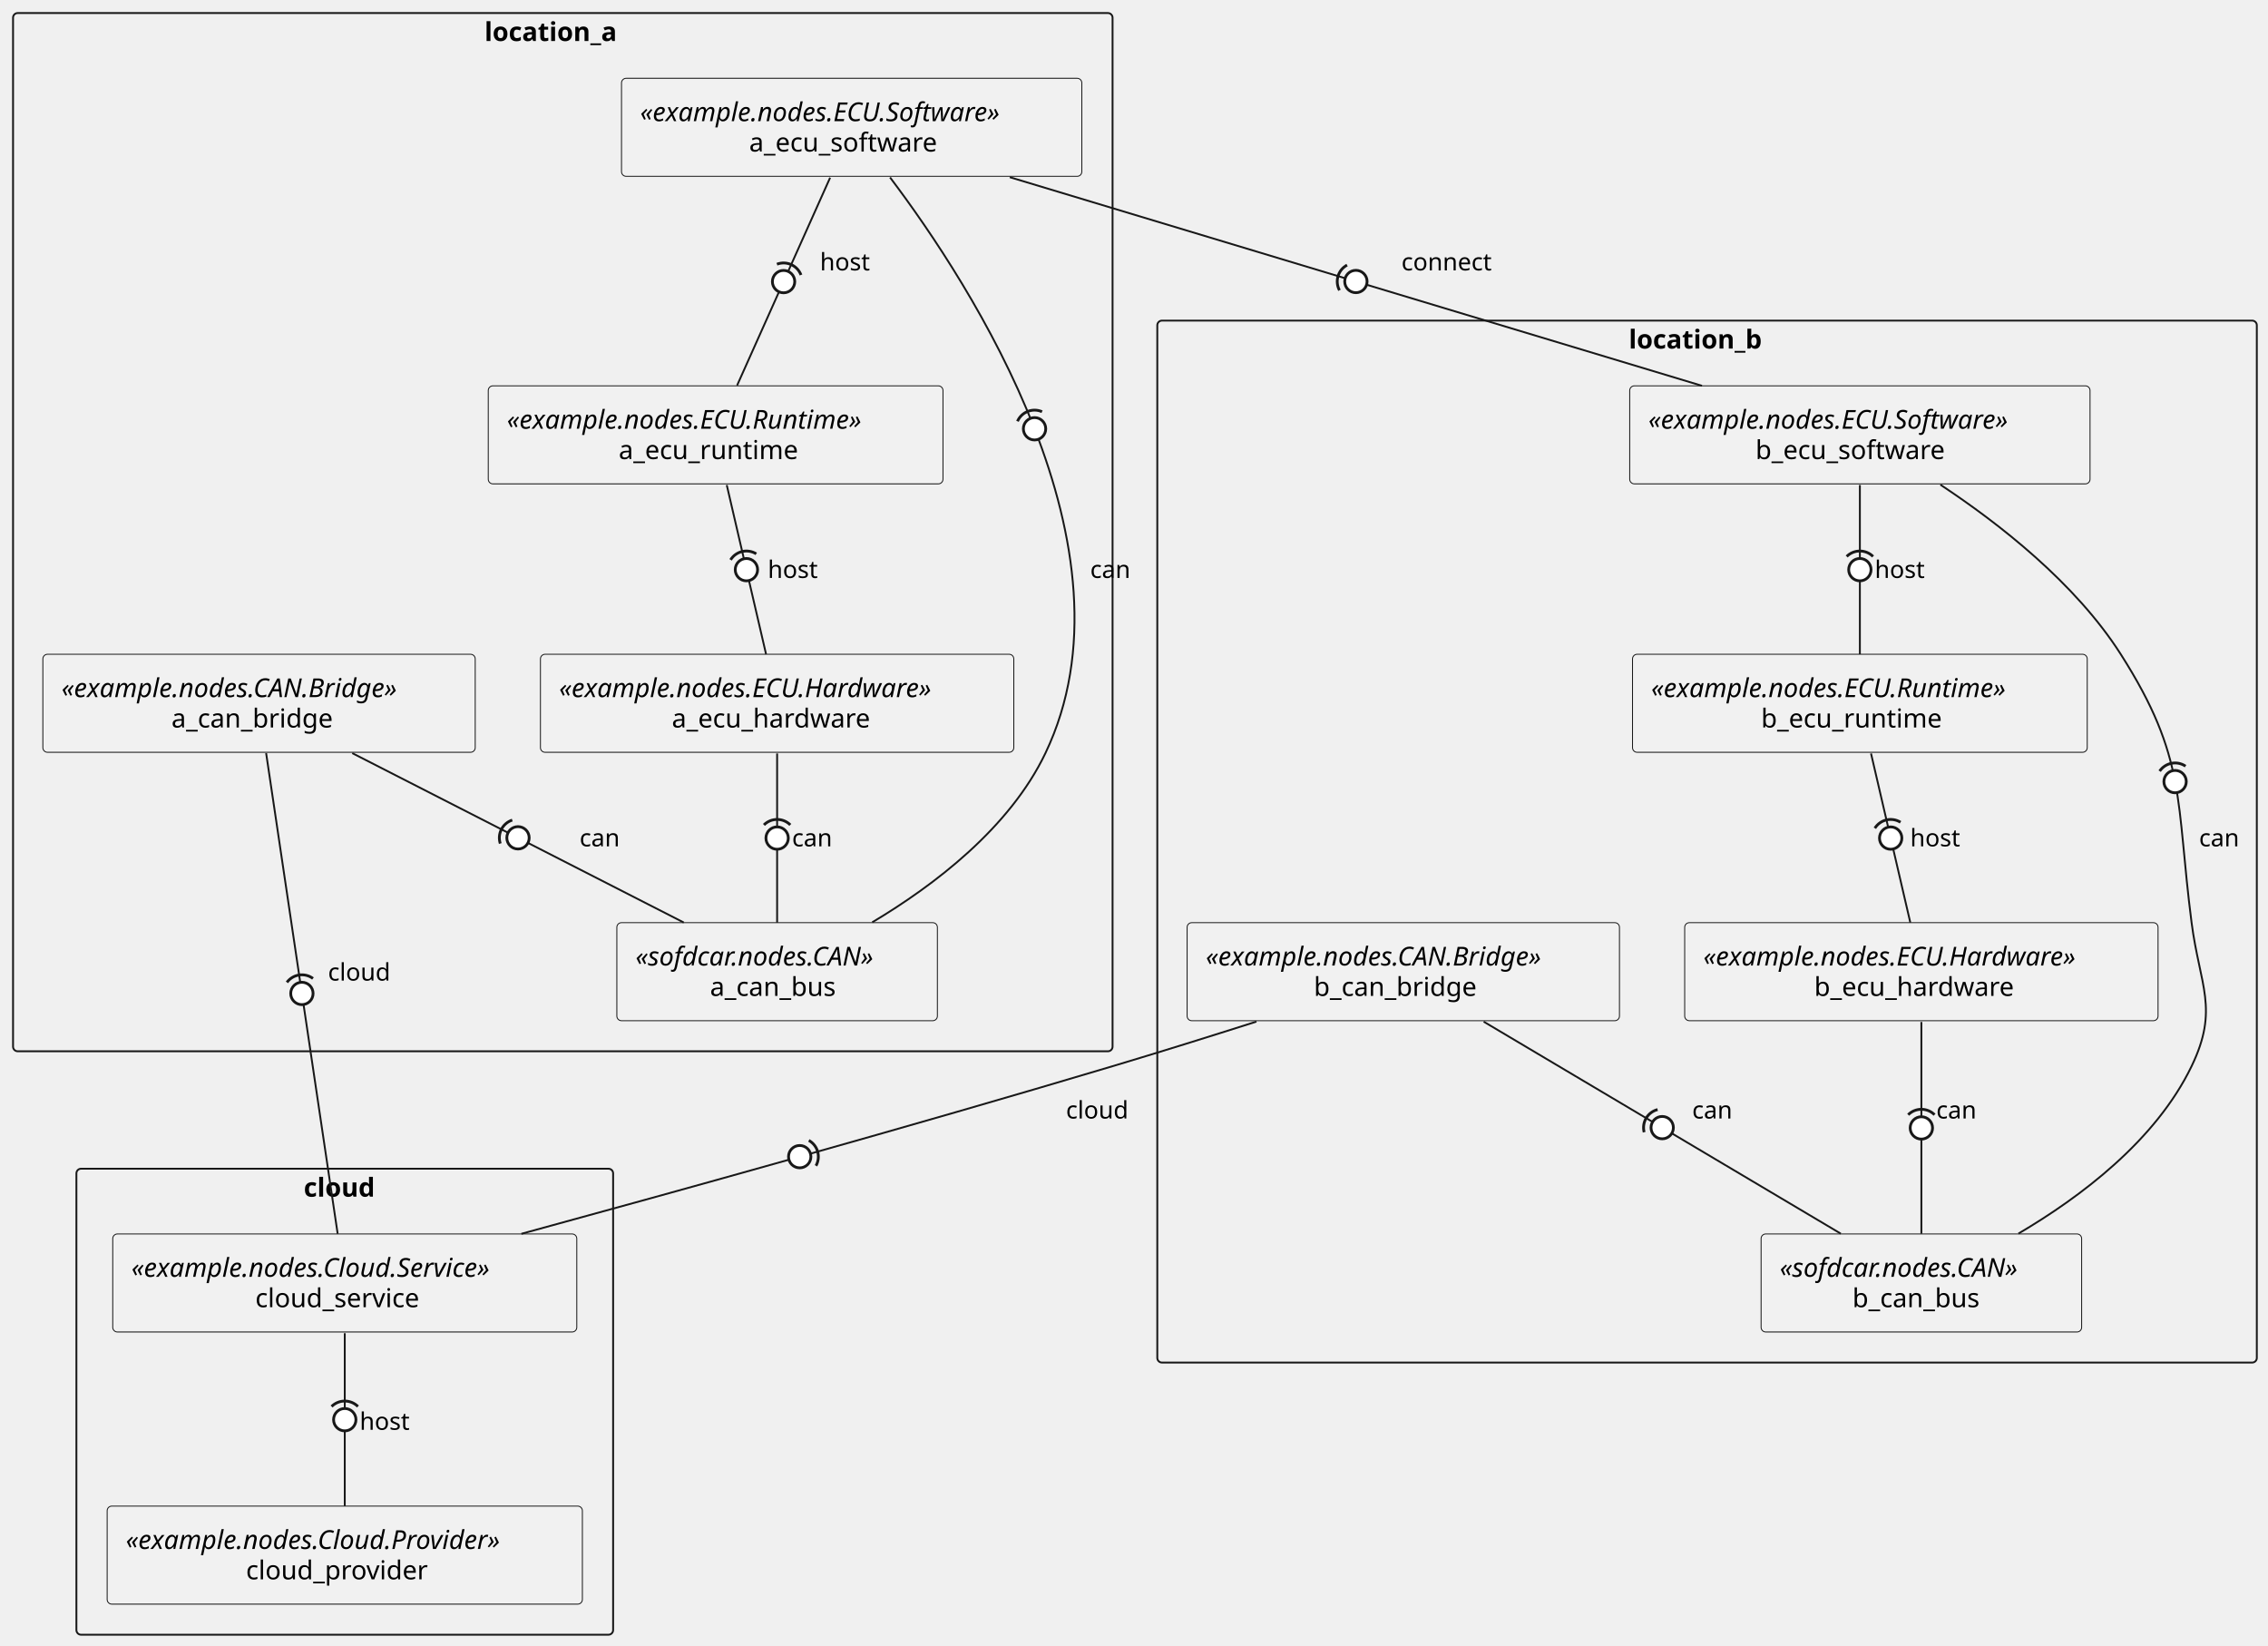
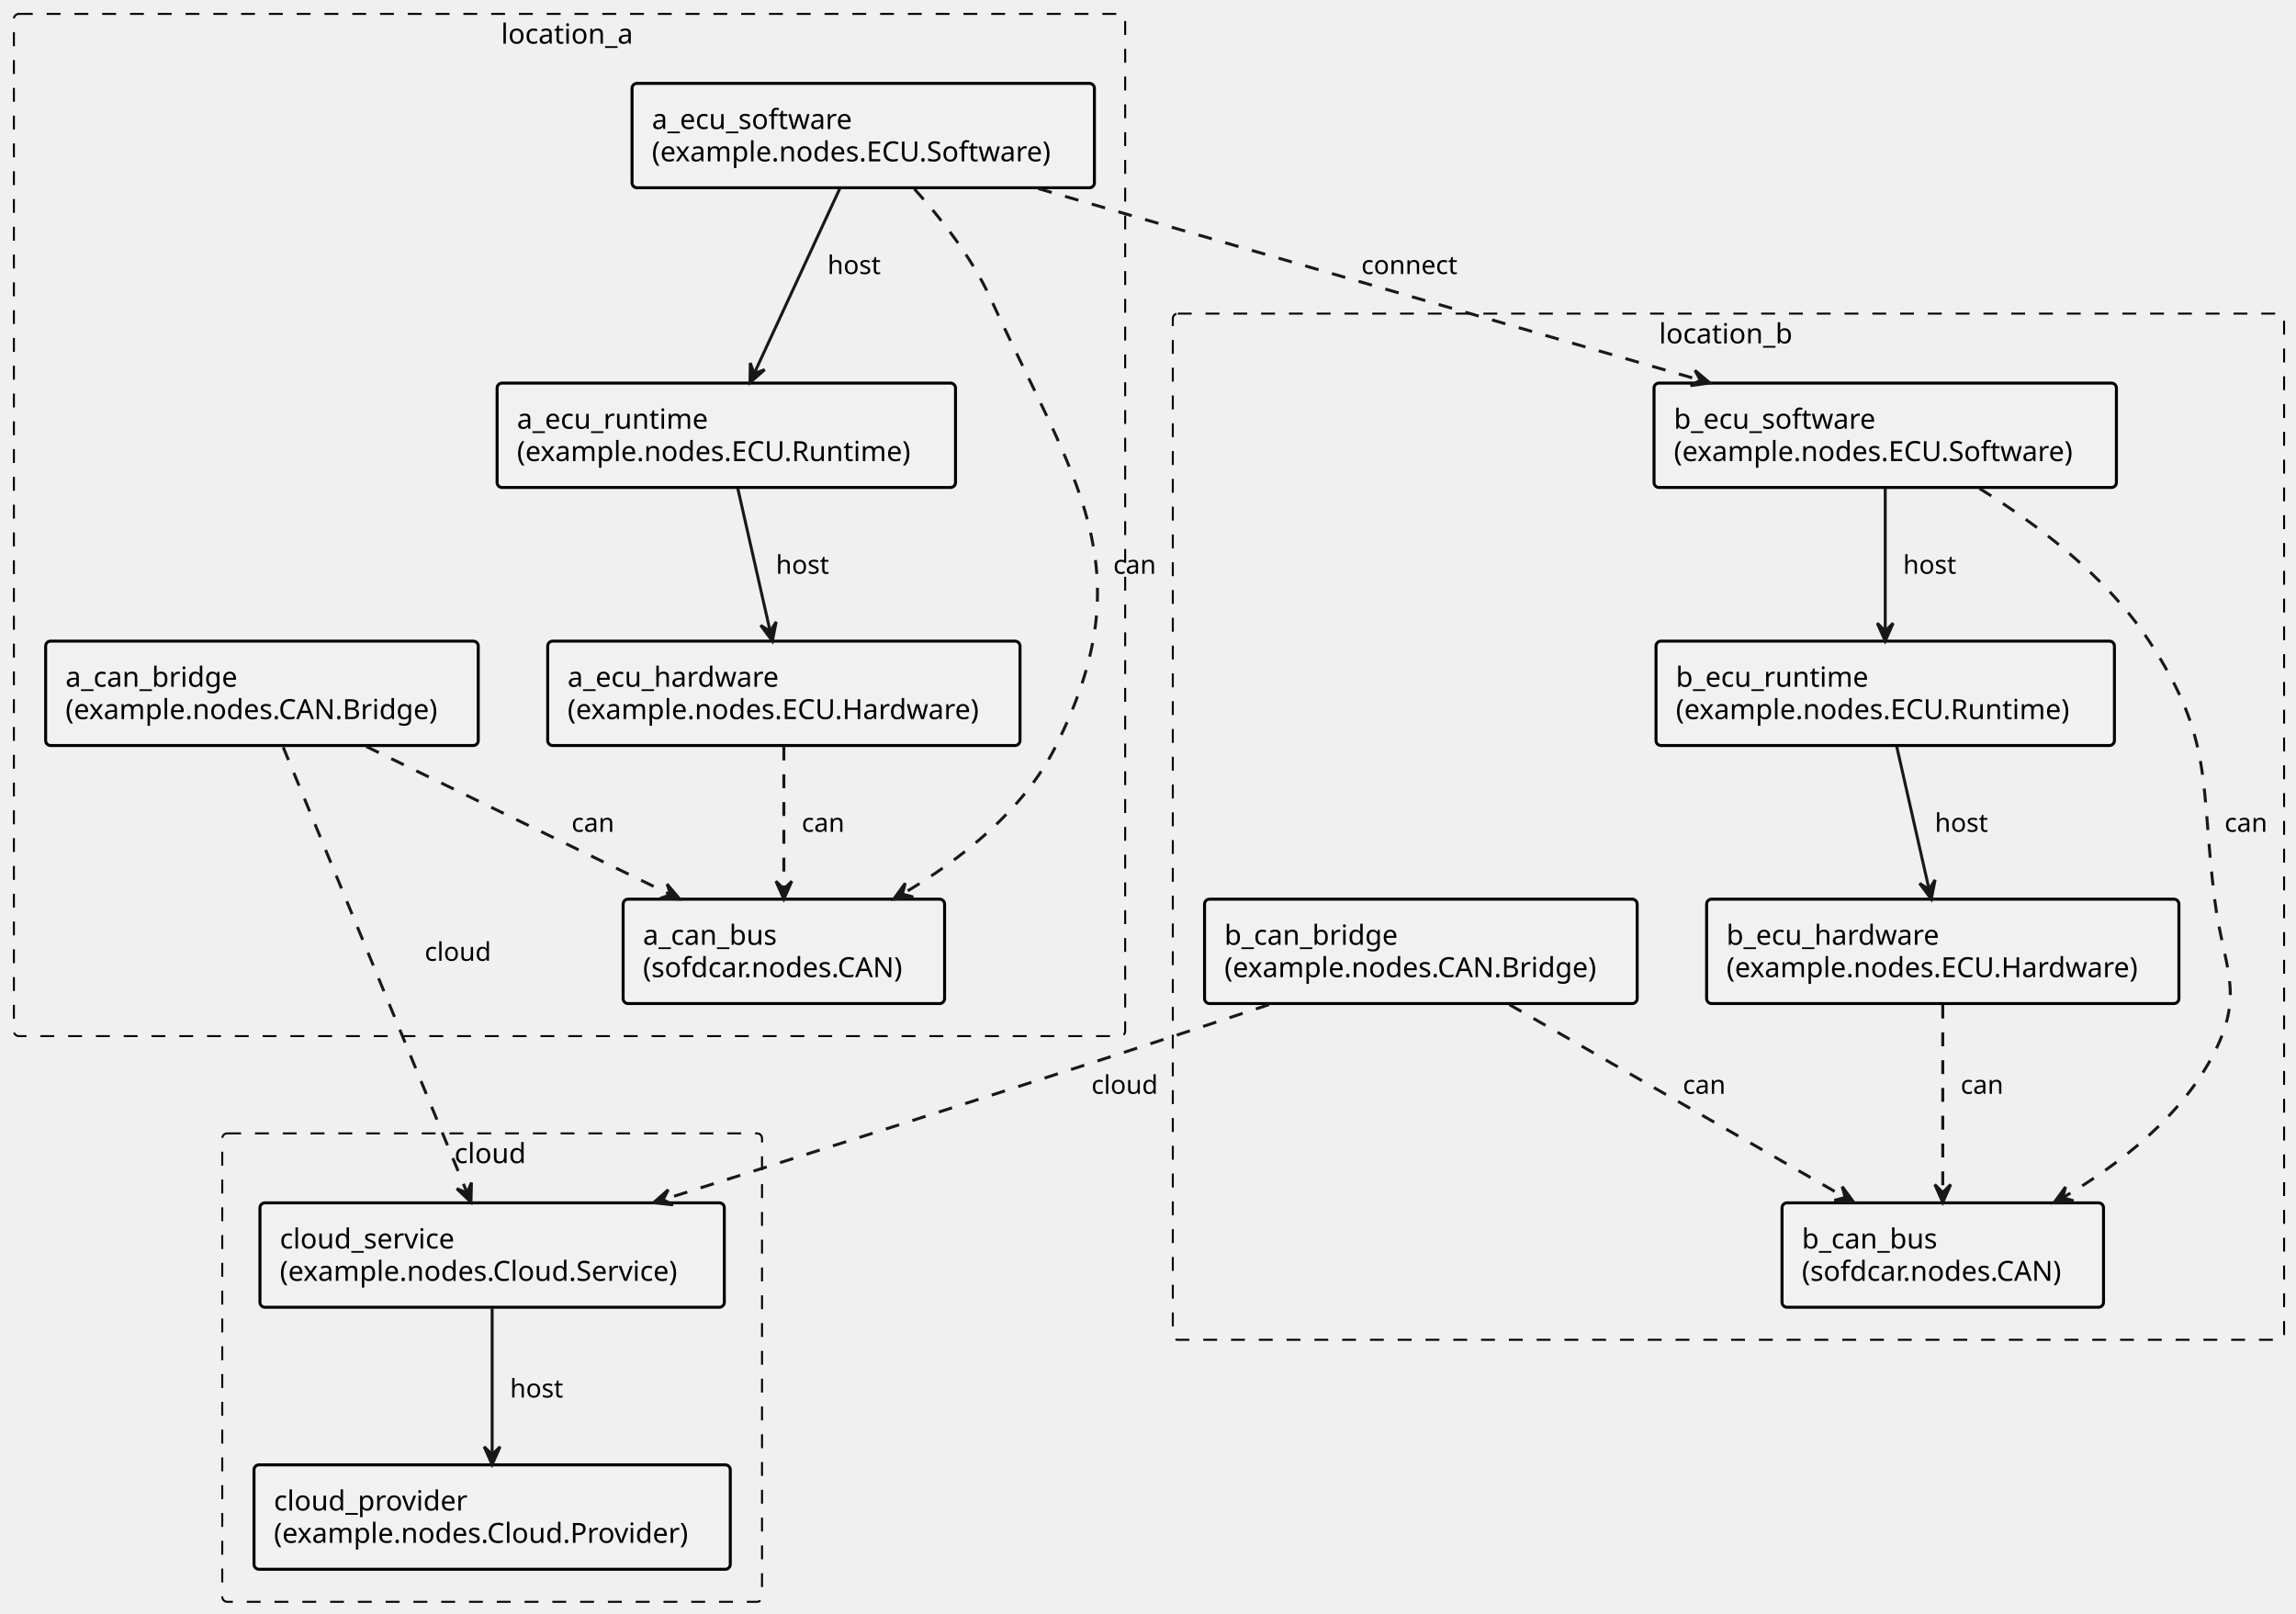
- <svg xmlns="http://www.w3.org/2000/svg" contentStyleType="text/css" height="883px" preserveAspectRatio="none" style="width:1217px;height:883px;background:#FFFFFF;" version="1.1" viewBox="0 0 1217 883" width="1217px" zoomAndPan="magnify">
+ <svg xmlns="http://www.w3.org/2000/svg" contentStyleType="text/css" height="813px" preserveAspectRatio="none" style="width:1157px;height:813px;" version="1.1" viewBox="0 0 1157 813" width="1157px" zoomAndPan="magnify">
  <defs />
  <g>
    <g id="cluster_cloud">
-       <rect fill="none" height="250" rx="2.5" ry="2.5" style="stroke:#181818;stroke-width:1.0;" width="288" x="41" y="627" />
-       <text fill="#000000" font-family="sans-serif" font-size="14" font-weight="bold" lengthAdjust="spacing" textLength="44" x="163" y="641.995">cloud</text>
+       <rect fill="none" height="236" rx="2.5" ry="2.5" style="stroke:#000000;stroke-width:1.0;stroke-dasharray:7.0,7.0;" width="272" x="112" y="571" />
+       <text fill="#000000" font-family="sans-serif" font-size="14" lengthAdjust="spacing" textLength="38" x="229" y="585.995">cloud</text>
    </g>
    <g id="cluster_location_a">
-       <rect fill="none" height="557" rx="2.5" ry="2.5" style="stroke:#181818;stroke-width:1.0;" width="590" x="7" y="7" />
-       <text fill="#000000" font-family="sans-serif" font-size="14" font-weight="bold" lengthAdjust="spacing" textLength="84" x="260" y="21.995">location_a</text>
+       <rect fill="none" height="515" rx="2.5" ry="2.5" style="stroke:#000000;stroke-width:1.0;stroke-dasharray:7.0,7.0;" width="560" x="7" y="7" />
+       <text fill="#000000" font-family="sans-serif" font-size="14" lengthAdjust="spacing" textLength="69" x="252.5" y="21.995">location_a</text>
    </g>
    <g id="cluster_location_b">
-       <rect fill="none" height="559" rx="2.5" ry="2.5" style="stroke:#181818;stroke-width:1.0;" width="590" x="621" y="172" />
-       <text fill="#000000" font-family="sans-serif" font-size="14" font-weight="bold" lengthAdjust="spacing" textLength="84" x="874" y="186.995">location_b</text>
+       <rect fill="none" height="517" rx="2.5" ry="2.5" style="stroke:#000000;stroke-width:1.0;stroke-dasharray:7.0,7.0;" width="560" x="591" y="158" />
+       <text fill="#000000" font-family="sans-serif" font-size="14" lengthAdjust="spacing" textLength="70" x="836" y="172.995">location_b</text>
    </g>
-     <g id="elem_cloud_service">
-       <rect fill="#F1F1F1" height="52.594" rx="2.5" ry="2.5" style="stroke:#181818;stroke-width:0.5;" width="249" x="60.5" y="662" />
-       <text fill="#000000" font-family="sans-serif" font-size="14" font-style="italic" lengthAdjust="spacing" textLength="229" x="70.5" y="684.995">«example.nodes.Cloud.Service»</text>
-       <text fill="#000000" font-family="sans-serif" font-size="14" lengthAdjust="spacing" textLength="96" x="137" y="701.292">cloud_service</text>
+     <g id="elem_node_cloud_service">
+       <rect fill="#F1F1F1" height="52.594" rx="2.5" ry="2.5" style="stroke:#000000;stroke-width:1.5;" width="234" x="131" y="606" />
+       <text fill="#000000" font-family="sans-serif" font-size="14" lengthAdjust="spacing" textLength="94" x="141" y="628.995">cloud_service</text>
+       <text fill="#000000" font-family="sans-serif" font-size="14" lengthAdjust="spacing" textLength="214" x="141" y="645.292">(example.nodes.Cloud.Service)</text>
    </g>
-     <g id="elem_cloud_provider">
-       <rect fill="#F1F1F1" height="52.594" rx="2.5" ry="2.5" style="stroke:#181818;stroke-width:0.5;" width="255" x="57.5" y="808" />
-       <text fill="#000000" font-family="sans-serif" font-size="14" font-style="italic" lengthAdjust="spacing" textLength="235" x="67.5" y="830.995">«example.nodes.Cloud.Provider»</text>
-       <text fill="#000000" font-family="sans-serif" font-size="14" lengthAdjust="spacing" textLength="106" x="132" y="847.292">cloud_provider</text>
+     <g id="elem_node_cloud_provider">
+       <rect fill="#F1F1F1" height="52.594" rx="2.5" ry="2.5" style="stroke:#000000;stroke-width:1.5;" width="240" x="128" y="738" />
+       <text fill="#000000" font-family="sans-serif" font-size="14" lengthAdjust="spacing" textLength="101" x="138" y="760.995">cloud_provider</text>
+       <text fill="#000000" font-family="sans-serif" font-size="14" lengthAdjust="spacing" textLength="220" x="138" y="777.292">(example.nodes.Cloud.Provider)</text>
    </g>
-     <g id="elem_a_ecu_software">
-       <rect fill="#F1F1F1" height="52.594" rx="2.5" ry="2.5" style="stroke:#181818;stroke-width:0.5;" width="247" x="333.5" y="42" />
-       <text fill="#000000" font-family="sans-serif" font-size="14" font-style="italic" lengthAdjust="spacing" textLength="227" x="343.5" y="64.995">«example.nodes.ECU.Software»</text>
-       <text fill="#000000" font-family="sans-serif" font-size="14" lengthAdjust="spacing" textLength="110" x="402" y="81.292">a_ecu_software</text>
+     <g id="elem_node_a_ecu_software">
+       <rect fill="#F1F1F1" height="52.594" rx="2.5" ry="2.5" style="stroke:#000000;stroke-width:1.5;" width="233" x="318.5" y="42" />
+       <text fill="#000000" font-family="sans-serif" font-size="14" lengthAdjust="spacing" textLength="107" x="328.5" y="64.995">a_ecu_software</text>
+       <text fill="#000000" font-family="sans-serif" font-size="14" lengthAdjust="spacing" textLength="213" x="328.5" y="81.292">(example.nodes.ECU.Software)</text>
    </g>
-     <g id="elem_a_ecu_runtime">
-       <rect fill="#F1F1F1" height="52.594" rx="2.5" ry="2.5" style="stroke:#181818;stroke-width:0.5;" width="244" x="262" y="207" />
-       <text fill="#000000" font-family="sans-serif" font-size="14" font-style="italic" lengthAdjust="spacing" textLength="224" x="272" y="229.995">«example.nodes.ECU.Runtime»</text>
-       <text fill="#000000" font-family="sans-serif" font-size="14" lengthAdjust="spacing" textLength="104" x="332" y="246.292">a_ecu_runtime</text>
+     <g id="elem_node_a_ecu_runtime">
+       <rect fill="#F1F1F1" height="52.594" rx="2.5" ry="2.5" style="stroke:#000000;stroke-width:1.5;" width="231" x="250.5" y="193" />
+       <text fill="#000000" font-family="sans-serif" font-size="14" lengthAdjust="spacing" textLength="101" x="260.5" y="215.995">a_ecu_runtime</text>
+       <text fill="#000000" font-family="sans-serif" font-size="14" lengthAdjust="spacing" textLength="211" x="260.5" y="232.292">(example.nodes.ECU.Runtime)</text>
    </g>
-     <g id="elem_a_ecu_hardware">
-       <rect fill="#F1F1F1" height="52.594" rx="2.5" ry="2.5" style="stroke:#181818;stroke-width:0.5;" width="254" x="290" y="351" />
-       <text fill="#000000" font-family="sans-serif" font-size="14" font-style="italic" lengthAdjust="spacing" textLength="234" x="300" y="373.995">«example.nodes.ECU.Hardware»</text>
-       <text fill="#000000" font-family="sans-serif" font-size="14" lengthAdjust="spacing" textLength="113" x="360.5" y="390.292">a_ecu_hardware</text>
+     <g id="elem_node_a_ecu_hardware">
+       <rect fill="#F1F1F1" height="52.594" rx="2.5" ry="2.5" style="stroke:#000000;stroke-width:1.5;" width="238" x="276" y="323" />
+       <text fill="#000000" font-family="sans-serif" font-size="14" lengthAdjust="spacing" textLength="112" x="286" y="345.995">a_ecu_hardware</text>
+       <text fill="#000000" font-family="sans-serif" font-size="14" lengthAdjust="spacing" textLength="218" x="286" y="362.292">(example.nodes.ECU.Hardware)</text>
    </g>
-     <g id="elem_a_can_bus">
-       <rect fill="#F1F1F1" height="52.594" rx="2.5" ry="2.5" style="stroke:#181818;stroke-width:0.5;" width="172" x="331" y="495" />
-       <text fill="#000000" font-family="sans-serif" font-size="14" font-style="italic" lengthAdjust="spacing" textLength="152" x="341" y="517.995">«sofdcar.nodes.CAN»</text>
-       <text fill="#000000" font-family="sans-serif" font-size="14" lengthAdjust="spacing" textLength="72" x="381" y="534.292">a_can_bus</text>
+     <g id="elem_node_a_can_bus">
+       <rect fill="#F1F1F1" height="52.594" rx="2.5" ry="2.5" style="stroke:#000000;stroke-width:1.5;" width="162" x="314" y="453" />
+       <text fill="#000000" font-family="sans-serif" font-size="14" lengthAdjust="spacing" textLength="73" x="324" y="475.995">a_can_bus</text>
+       <text fill="#000000" font-family="sans-serif" font-size="14" lengthAdjust="spacing" textLength="142" x="324" y="492.292">(sofdcar.nodes.CAN)</text>
    </g>
-     <g id="elem_a_can_bridge">
-       <rect fill="#F1F1F1" height="52.594" rx="2.5" ry="2.5" style="stroke:#181818;stroke-width:0.5;" width="232" x="23" y="351" />
-       <text fill="#000000" font-family="sans-serif" font-size="14" font-style="italic" lengthAdjust="spacing" textLength="212" x="33" y="373.995">«example.nodes.CAN.Bridge»</text>
-       <text fill="#000000" font-family="sans-serif" font-size="14" lengthAdjust="spacing" textLength="94" x="92" y="390.292">a_can_bridge</text>
+     <g id="elem_node_a_can_bridge">
+       <rect fill="#F1F1F1" height="52.594" rx="2.5" ry="2.5" style="stroke:#000000;stroke-width:1.5;" width="218" x="23" y="323" />
+       <text fill="#000000" font-family="sans-serif" font-size="14" lengthAdjust="spacing" textLength="91" x="33" y="345.995">a_can_bridge</text>
+       <text fill="#000000" font-family="sans-serif" font-size="14" lengthAdjust="spacing" textLength="198" x="33" y="362.292">(example.nodes.CAN.Bridge)</text>
    </g>
-     <g id="elem_b_ecu_software">
-       <rect fill="#F1F1F1" height="52.594" rx="2.5" ry="2.5" style="stroke:#181818;stroke-width:0.5;" width="247" x="874.5" y="207" />
-       <text fill="#000000" font-family="sans-serif" font-size="14" font-style="italic" lengthAdjust="spacing" textLength="227" x="884.5" y="229.995">«example.nodes.ECU.Software»</text>
-       <text fill="#000000" font-family="sans-serif" font-size="14" lengthAdjust="spacing" textLength="112" x="942" y="246.292">b_ecu_software</text>
+     <g id="elem_node_b_ecu_software">
+       <rect fill="#F1F1F1" height="52.594" rx="2.5" ry="2.5" style="stroke:#000000;stroke-width:1.5;" width="233" x="833.5" y="193" />
+       <text fill="#000000" font-family="sans-serif" font-size="14" lengthAdjust="spacing" textLength="108" x="843.5" y="215.995">b_ecu_software</text>
+       <text fill="#000000" font-family="sans-serif" font-size="14" lengthAdjust="spacing" textLength="213" x="843.5" y="232.292">(example.nodes.ECU.Software)</text>
    </g>
-     <g id="elem_b_ecu_runtime">
-       <rect fill="#F1F1F1" height="52.594" rx="2.5" ry="2.5" style="stroke:#181818;stroke-width:0.5;" width="244" x="876" y="351" />
-       <text fill="#000000" font-family="sans-serif" font-size="14" font-style="italic" lengthAdjust="spacing" textLength="224" x="886" y="373.995">«example.nodes.ECU.Runtime»</text>
-       <text fill="#000000" font-family="sans-serif" font-size="14" lengthAdjust="spacing" textLength="106" x="945" y="390.292">b_ecu_runtime</text>
+     <g id="elem_node_b_ecu_runtime">
+       <rect fill="#F1F1F1" height="52.594" rx="2.5" ry="2.5" style="stroke:#000000;stroke-width:1.5;" width="231" x="834.5" y="323" />
+       <text fill="#000000" font-family="sans-serif" font-size="14" lengthAdjust="spacing" textLength="102" x="844.5" y="345.995">b_ecu_runtime</text>
+       <text fill="#000000" font-family="sans-serif" font-size="14" lengthAdjust="spacing" textLength="211" x="844.5" y="362.292">(example.nodes.ECU.Runtime)</text>
    </g>
-     <g id="elem_b_ecu_hardware">
-       <rect fill="#F1F1F1" height="52.594" rx="2.5" ry="2.5" style="stroke:#181818;stroke-width:0.5;" width="254" x="904" y="495" />
-       <text fill="#000000" font-family="sans-serif" font-size="14" font-style="italic" lengthAdjust="spacing" textLength="234" x="914" y="517.995">«example.nodes.ECU.Hardware»</text>
-       <text fill="#000000" font-family="sans-serif" font-size="14" lengthAdjust="spacing" textLength="115" x="973.5" y="534.292">b_ecu_hardware</text>
+     <g id="elem_node_b_ecu_hardware">
+       <rect fill="#F1F1F1" height="52.594" rx="2.5" ry="2.5" style="stroke:#000000;stroke-width:1.5;" width="238" x="860" y="453" />
+       <text fill="#000000" font-family="sans-serif" font-size="14" lengthAdjust="spacing" textLength="113" x="870" y="475.995">b_ecu_hardware</text>
+       <text fill="#000000" font-family="sans-serif" font-size="14" lengthAdjust="spacing" textLength="218" x="870" y="492.292">(example.nodes.ECU.Hardware)</text>
    </g>
-     <g id="elem_b_can_bus">
-       <rect fill="#F1F1F1" height="52.594" rx="2.5" ry="2.5" style="stroke:#181818;stroke-width:0.5;" width="172" x="945" y="662" />
-       <text fill="#000000" font-family="sans-serif" font-size="14" font-style="italic" lengthAdjust="spacing" textLength="152" x="955" y="684.995">«sofdcar.nodes.CAN»</text>
-       <text fill="#000000" font-family="sans-serif" font-size="14" lengthAdjust="spacing" textLength="74" x="994" y="701.292">b_can_bus</text>
+     <g id="elem_node_b_can_bus">
+       <rect fill="#F1F1F1" height="52.594" rx="2.5" ry="2.5" style="stroke:#000000;stroke-width:1.5;" width="162" x="898" y="606" />
+       <text fill="#000000" font-family="sans-serif" font-size="14" lengthAdjust="spacing" textLength="74" x="908" y="628.995">b_can_bus</text>
+       <text fill="#000000" font-family="sans-serif" font-size="14" lengthAdjust="spacing" textLength="142" x="908" y="645.292">(sofdcar.nodes.CAN)</text>
    </g>
-     <g id="elem_b_can_bridge">
-       <rect fill="#F1F1F1" height="52.594" rx="2.5" ry="2.5" style="stroke:#181818;stroke-width:0.5;" width="232" x="637" y="495" />
-       <text fill="#000000" font-family="sans-serif" font-size="14" font-style="italic" lengthAdjust="spacing" textLength="212" x="647" y="517.995">«example.nodes.CAN.Bridge»</text>
-       <text fill="#000000" font-family="sans-serif" font-size="14" lengthAdjust="spacing" textLength="96" x="705" y="534.292">b_can_bridge</text>
+     <g id="elem_node_b_can_bridge">
+       <rect fill="#F1F1F1" height="52.594" rx="2.5" ry="2.5" style="stroke:#000000;stroke-width:1.5;" width="218" x="607" y="453" />
+       <text fill="#000000" font-family="sans-serif" font-size="14" lengthAdjust="spacing" textLength="92" x="617" y="475.995">b_can_bridge</text>
+       <text fill="#000000" font-family="sans-serif" font-size="14" lengthAdjust="spacing" textLength="198" x="617" y="492.292">(example.nodes.CAN.Bridge)</text>
    </g>
-     <g id="link_cloud_service_cloud_provider">
-       <path d="M185,715.244 C185,741.455 185,781.849 185,807.979 " fill="none" id="cloud_service-cloud_provider" style="stroke:#181818;stroke-width:1.0;" />
-       <text fill="#000000" font-family="sans-serif" font-size="13" lengthAdjust="spacing" textLength="28" x="193" y="767.067">host</text>
-       <path d="M192.071,754.571 A10,10 0 0 0 177.929 754.571" fill="none" style="stroke:#181818;stroke-width:1.5;" />
-       <ellipse cx="185" cy="761.642" fill="#FFFFFF" rx="6" ry="6" style="stroke:#181818;stroke-width:1.5;" />
+     <g id="link_node_cloud_service_node_cloud_provider">
+       <path d="M248,659.18 C248,680.28 248,710.24 248,732.64 " fill="none" id="node_cloud_service-to-node_cloud_provider" style="stroke:#181818;stroke-width:1.5;" />
+       <polygon fill="#181818" points="248,737.87,252,728.87,248,732.87,244,728.87,248,737.87" style="stroke:#181818;stroke-width:1.5;" />
+       <text fill="#000000" font-family="sans-serif" font-size="13" lengthAdjust="spacing" textLength="28" x="257" y="704.067">host</text>
    </g>
-     <g id="link_a_ecu_software_a_ecu_runtime">
-       <path d="M445.433,95.328 C431.764,125.849 409.158,176.324 395.513,206.793 " fill="none" id="a_ecu_software-a_ecu_runtime" style="stroke:#181818;stroke-width:1.0;" />
-       <text fill="#000000" font-family="sans-serif" font-size="13" lengthAdjust="spacing" textLength="28" x="440" y="145.067">host</text>
-       <path d="M429.808,147.517 A10,10 0 0 0 416.901 141.736" fill="none" style="stroke:#181818;stroke-width:1.5;" />
-       <ellipse cx="420.464" cy="151.08" fill="#FFFFFF" rx="6" ry="6" style="stroke:#181818;stroke-width:1.5;" />
+     <g id="link_node_a_ecu_software_node_a_ecu_runtime">
+       <path d="M423.14,95.11 C411.19,120.91 392.76,160.72 380.08,188.1 " fill="none" id="node_a_ecu_software-to-node_a_ecu_runtime" style="stroke:#181818;stroke-width:1.5;" />
+       <polygon fill="#181818" points="377.94,192.72,385.347,186.229,380.038,188.181,378.086,182.872,377.94,192.72" style="stroke:#181818;stroke-width:1.5;" />
+       <text fill="#000000" font-family="sans-serif" font-size="13" lengthAdjust="spacing" textLength="28" x="417" y="138.067">host</text>
    </g>
-     <g id="link_a_ecu_software_a_can_bus">
-       <path d="M477.598,95.188 C520.907,152.525 613.257,294.505 561,404 C541.817,444.195 501.242,474.997 468.037,494.804 " fill="none" id="a_ecu_software-a_can_bus" style="stroke:#181818;stroke-width:1.0;" />
-       <text fill="#000000" font-family="sans-serif" font-size="13" lengthAdjust="spacing" textLength="23" x="585" y="310.067">can</text>
-       <path d="M559.156,220.878 A10,10 0 0 0 545.98 226.015" fill="none" style="stroke:#181818;stroke-width:1.5;" />
-       <ellipse cx="555.136" cy="230.035" fill="#FFFFFF" rx="6" ry="6" style="stroke:#181818;stroke-width:1.5;" />
+     <g id="link_node_a_ecu_software_node_a_can_bus">
+       <path d="M460.81,95.23 C474.22,110.05 489.69,129.71 499,150 C541.33,242.26 577.45,285.23 532,376 C515.78,408.4 483.91,433.19 454.99,450.27 " fill="none" id="node_a_ecu_software-to-node_a_can_bus" style="stroke:#181818;stroke-width:1.5;stroke-dasharray:7.0,7.0;" />
+       <polygon fill="#181818" points="450.38,452.95,460.173,451.899,454.706,450.443,456.162,444.977,450.38,452.95" style="stroke:#181818;stroke-width:1.5;" />
+       <text fill="#000000" font-family="sans-serif" font-size="13" lengthAdjust="spacing" textLength="23" x="561" y="289.067">can</text>
    </g>
-     <g id="link_a_ecu_software_b_ecu_software">
-       <path d="M541.829,95.058 C643.233,125.611 811.911,176.432 913.271,206.972 " fill="none" id="a_ecu_software-b_ecu_software" style="stroke:#181818;stroke-width:1.0;" />
-       <text fill="#000000" font-family="sans-serif" font-size="13" lengthAdjust="spacing" textLength="51" x="752" y="145.067">connect</text>
-       <path d="M722.836,142.209 A10,10 0 0 0 718.756 155.75" fill="none" style="stroke:#181818;stroke-width:1.5;" />
-       <ellipse cx="727.567" cy="151.02" fill="#FFFFFF" rx="6" ry="6" style="stroke:#181818;stroke-width:1.5;" />
+     <g id="link_node_a_ecu_software_node_b_ecu_software">
+       <path d="M523.24,95.03 C616.14,121.91 761.82,164.06 856.62,191.48 " fill="none" id="node_a_ecu_software-to-node_b_ecu_software" style="stroke:#181818;stroke-width:1.5;stroke-dasharray:7.0,7.0;" />
+       <polygon fill="#181818" points="861.66,192.94,854.123,186.601,856.856,191.553,851.904,194.287,861.66,192.94" style="stroke:#181818;stroke-width:1.5;" />
+       <text fill="#000000" font-family="sans-serif" font-size="13" lengthAdjust="spacing" textLength="51" x="686" y="138.067">connect</text>
    </g>
-     <g id="link_a_ecu_runtime_a_ecu_hardware">
-       <path d="M389.976,260.215 C395.957,285.95 405.103,325.309 411.068,350.976 " fill="none" id="a_ecu_runtime-a_ecu_hardware" style="stroke:#181818;stroke-width:1.0;" />
-       <text fill="#000000" font-family="sans-serif" font-size="13" lengthAdjust="spacing" textLength="28" x="412" y="310.067">host</text>
-       <path d="M405.815,297.133 A10,10 0 0 0 392.04 300.334" fill="none" style="stroke:#181818;stroke-width:1.5;" />
-       <ellipse cx="400.528" cy="305.621" fill="#FFFFFF" rx="6" ry="6" style="stroke:#181818;stroke-width:1.5;" />
+     <g id="link_node_a_ecu_runtime_node_a_ecu_hardware">
+       <path d="M371.8,246.1 C376.48,266.76 383.09,295.91 388.05,317.83 " fill="none" id="node_a_ecu_runtime-to-node_a_ecu_hardware" style="stroke:#181818;stroke-width:1.5;" />
+       <polygon fill="#181818" points="389.21,322.95,391.129,313.29,388.109,318.073,383.326,315.052,389.21,322.95" style="stroke:#181818;stroke-width:1.5;" />
+       <text fill="#000000" font-family="sans-serif" font-size="13" lengthAdjust="spacing" textLength="28" x="391" y="289.067">host</text>
    </g>
-     <g id="link_a_ecu_hardware_a_can_bus">
-       <path d="M417,404.215 C417,429.95 417,469.309 417,494.976 " fill="none" id="a_ecu_hardware-a_can_bus" style="stroke:#181818;stroke-width:1.0;" />
-       <text fill="#000000" font-family="sans-serif" font-size="13" lengthAdjust="spacing" textLength="23" x="425" y="454.067">can</text>
-       <path d="M424.071,442.55 A10,10 0 0 0 409.929 442.55" fill="none" style="stroke:#181818;stroke-width:1.5;" />
-       <ellipse cx="417" cy="449.621" fill="#FFFFFF" rx="6" ry="6" style="stroke:#181818;stroke-width:1.5;" />
+     <g id="link_node_a_ecu_hardware_node_a_can_bus">
+       <path d="M395,376.1 C395,396.76 395,425.91 395,447.83 " fill="none" id="node_a_ecu_hardware-to-node_a_can_bus" style="stroke:#181818;stroke-width:1.5;stroke-dasharray:7.0,7.0;" />
+       <polygon fill="#181818" points="395,452.95,399,443.95,395,447.95,391,443.95,395,452.95" style="stroke:#181818;stroke-width:1.5;" />
+       <text fill="#000000" font-family="sans-serif" font-size="13" lengthAdjust="spacing" textLength="23" x="404" y="419.067">can</text>
    </g>
-     <g id="link_a_can_bridge_a_can_bus">
-       <path d="M189.022,404.051 C239.358,429.762 316.552,469.192 366.912,494.915 " fill="none" id="a_can_bridge-a_can_bus" style="stroke:#181818;stroke-width:1.0;" />
-       <text fill="#000000" font-family="sans-serif" font-size="13" lengthAdjust="spacing" textLength="23" x="311" y="454.067">can</text>
-       <path d="M274.877,439.965 A10,10 0 0 0 268.444 452.559" fill="none" style="stroke:#181818;stroke-width:1.5;" />
-       <ellipse cx="277.958" cy="449.478" fill="#FFFFFF" rx="6" ry="6" style="stroke:#181818;stroke-width:1.5;" />
+     <g id="link_node_a_can_bridge_node_a_can_bus">
+       <path d="M184.59,376.1 C228.94,397.68 292.28,428.51 337.87,450.69 " fill="none" id="node_a_can_bridge-to-node_a_can_bus" style="stroke:#181818;stroke-width:1.5;stroke-dasharray:7.0,7.0;" />
+       <polygon fill="#181818" points="342.5,452.95,336.161,445.412,338.005,450.76,332.657,452.604,342.5,452.95" style="stroke:#181818;stroke-width:1.5;" />
+       <text fill="#000000" font-family="sans-serif" font-size="13" lengthAdjust="spacing" textLength="23" x="288" y="419.067">can</text>
    </g>
-     <g id="link_a_can_bridge_cloud_service">
-       <path d="M142.804,404.05 C151.457,462.177 172.535,603.765 181.192,661.92 " fill="none" id="a_can_bridge-cloud_service" style="stroke:#181818;stroke-width:1.0;" />
-       <text fill="#000000" font-family="sans-serif" font-size="13" lengthAdjust="spacing" textLength="34" x="176" y="526.067">cloud</text>
-       <path d="M167.949,524.939 A10,10 0 0 0 153.961 527.022" fill="none" style="stroke:#181818;stroke-width:1.5;" />
-       <ellipse cx="161.996" cy="532.975" fill="#FFFFFF" rx="6" ry="6" style="stroke:#181818;stroke-width:1.5;" />
+     <g id="link_node_a_can_bridge_node_cloud_service">
+       <path d="M142.71,376.43 C164.16,428.4 212.31,545.05 235.31,600.76 " fill="none" id="node_a_can_bridge-to-node_cloud_service" style="stroke:#181818;stroke-width:1.5;stroke-dasharray:7.0,7.0;" />
+       <polygon fill="#181818" points="237.32,605.63,237.566,595.784,235.404,601.012,230.177,598.85,237.32,605.63" style="stroke:#181818;stroke-width:1.5;" />
+       <text fill="#000000" font-family="sans-serif" font-size="13" lengthAdjust="spacing" textLength="34" x="214" y="484.067">cloud</text>
    </g>
-     <g id="link_b_ecu_software_b_ecu_runtime">
-       <path d="M998,260.215 C998,285.95 998,325.309 998,350.976 " fill="none" id="b_ecu_software-b_ecu_runtime" style="stroke:#181818;stroke-width:1.0;" />
-       <text fill="#000000" font-family="sans-serif" font-size="13" lengthAdjust="spacing" textLength="28" x="1006" y="310.067">host</text>
-       <path d="M1005.071,298.55 A10,10 0 0 0 990.929 298.55" fill="none" style="stroke:#181818;stroke-width:1.5;" />
-       <ellipse cx="998" cy="305.621" fill="#FFFFFF" rx="6" ry="6" style="stroke:#181818;stroke-width:1.5;" />
+     <g id="link_node_b_ecu_software_node_b_ecu_runtime">
+       <path d="M950,246.1 C950,266.76 950,295.91 950,317.83 " fill="none" id="node_b_ecu_software-to-node_b_ecu_runtime" style="stroke:#181818;stroke-width:1.5;" />
+       <polygon fill="#181818" points="950,322.95,954,313.95,950,317.95,946,313.95,950,322.95" style="stroke:#181818;stroke-width:1.5;" />
+       <text fill="#000000" font-family="sans-serif" font-size="13" lengthAdjust="spacing" textLength="28" x="959" y="289.067">host</text>
    </g>
-     <g id="link_b_ecu_software_b_can_bus">
-       <path d="M1041.22,260.052 C1072.58,280.763 1113.61,312.735 1138,351 C1173.57,406.819 1167.48,429.359 1176,495 C1180.4,528.938 1190.86,541.171 1176,572 C1156.79,611.865 1116.38,642.226 1083.09,661.793 " fill="none" id="b_ecu_software-b_can_bus" style="stroke:#181818;stroke-width:1.0;" />
-       <text fill="#000000" font-family="sans-serif" font-size="13" lengthAdjust="spacing" textLength="23" x="1180" y="454.067">can</text>
-       <path d="M1172.758,411.041 A10,10 0 0 0 1158.868 413.703" fill="none" style="stroke:#181818;stroke-width:1.5;" />
-       <ellipse cx="1167.144" cy="419.317" fill="#FFFFFF" rx="6" ry="6" style="stroke:#181818;stroke-width:1.5;" />
+     <g id="link_node_b_ecu_software_node_b_can_bus">
+       <path d="M997.53,246.11 C1026.38,264 1061.63,290.48 1083,323 C1115.74,372.82 1108.61,393.85 1116,453 C1120.24,486.96 1131.39,499.44 1116,530 C1099.88,562 1068.39,586.42 1039.65,603.29 " fill="none" id="node_b_ecu_software-to-node_b_can_bus" style="stroke:#181818;stroke-width:1.5;stroke-dasharray:7.0,7.0;" />
+       <polygon fill="#181818" points="1035.07,605.93,1044.867,604.917,1039.406,603.44,1040.883,597.979,1035.07,605.93" style="stroke:#181818;stroke-width:1.5;" />
+       <text fill="#000000" font-family="sans-serif" font-size="13" lengthAdjust="spacing" textLength="23" x="1121" y="419.067">can</text>
    </g>
-     <g id="link_b_ecu_runtime_b_ecu_hardware">
-       <path d="M1003.98,404.215 C1009.96,429.95 1019.1,469.309 1025.07,494.976 " fill="none" id="b_ecu_runtime-b_ecu_hardware" style="stroke:#181818;stroke-width:1.0;" />
-       <text fill="#000000" font-family="sans-serif" font-size="13" lengthAdjust="spacing" textLength="28" x="1025" y="454.067">host</text>
-       <path d="M1019.816,441.133 A10,10 0 0 0 1006.041 444.334" fill="none" style="stroke:#181818;stroke-width:1.5;" />
-       <ellipse cx="1014.529" cy="449.621" fill="#FFFFFF" rx="6" ry="6" style="stroke:#181818;stroke-width:1.5;" />
+     <g id="link_node_b_ecu_runtime_node_b_ecu_hardware">
+       <path d="M955.8,376.1 C960.48,396.76 967.09,425.91 972.05,447.83 " fill="none" id="node_b_ecu_runtime-to-node_b_ecu_hardware" style="stroke:#181818;stroke-width:1.5;" />
+       <polygon fill="#181818" points="973.21,452.95,975.129,443.29,972.109,448.073,967.326,445.052,973.21,452.95" style="stroke:#181818;stroke-width:1.5;" />
+       <text fill="#000000" font-family="sans-serif" font-size="13" lengthAdjust="spacing" textLength="28" x="975" y="419.067">host</text>
    </g>
-     <g id="link_b_ecu_hardware_b_can_bus">
-       <path d="M1031,548.281 C1031,579.279 1031,630.983 1031,661.9 " fill="none" id="b_ecu_hardware-b_can_bus" style="stroke:#181818;stroke-width:1.0;" />
-       <text fill="#000000" font-family="sans-serif" font-size="13" lengthAdjust="spacing" textLength="23" x="1039" y="600.067">can</text>
-       <path d="M1038.071,598.05 A10,10 0 0 0 1023.929 598.05" fill="none" style="stroke:#181818;stroke-width:1.5;" />
-       <ellipse cx="1031" cy="605.121" fill="#FFFFFF" rx="6" ry="6" style="stroke:#181818;stroke-width:1.5;" />
+     <g id="link_node_b_ecu_hardware_node_b_can_bus">
+       <path d="M979,506.12 C979,532.26 979,572.84 979,600.71 " fill="none" id="node_b_ecu_hardware-to-node_b_can_bus" style="stroke:#181818;stroke-width:1.5;stroke-dasharray:7.0,7.0;" />
+       <polygon fill="#181818" points="979,605.76,983,596.76,979,600.76,975,596.76,979,605.76" style="stroke:#181818;stroke-width:1.5;" />
+       <text fill="#000000" font-family="sans-serif" font-size="13" lengthAdjust="spacing" textLength="23" x="988" y="551.067">can</text>
    </g>
-     <g id="link_b_can_bridge_b_can_bus">
-       <path d="M796.132,548.1 C848.291,579.058 935.563,630.856 987.766,661.84 " fill="none" id="b_can_bridge-b_can_bus" style="stroke:#181818;stroke-width:1.0;" />
-       <text fill="#000000" font-family="sans-serif" font-size="13" lengthAdjust="spacing" textLength="23" x="908" y="600.067">can</text>
-       <path d="M889.461,595.27 A10,10 0 0 0 882.243 607.432" fill="none" style="stroke:#181818;stroke-width:1.5;" />
-       <ellipse cx="891.933" cy="604.96" fill="#FFFFFF" rx="6" ry="6" style="stroke:#181818;stroke-width:1.5;" />
+     <g id="link_node_b_can_bridge_node_b_can_bus">
+       <path d="M760.61,506.12 C807.47,533.01 880.95,575.21 929.54,603.1 " fill="none" id="node_b_can_bridge-to-node_b_can_bus" style="stroke:#181818;stroke-width:1.5;stroke-dasharray:7.0,7.0;" />
+       <polygon fill="#181818" points="934.17,605.76,928.346,597.818,929.831,603.276,924.372,604.761,934.17,605.76" style="stroke:#181818;stroke-width:1.5;" />
+       <text fill="#000000" font-family="sans-serif" font-size="13" lengthAdjust="spacing" textLength="23" x="848" y="551.067">can</text>
    </g>
-     <g id="link_b_can_bridge_cloud_service">
-       <path d="M674.2,548.076 C649.535,555.928 622.183,564.477 597,572 C488.633,604.373 363.439,639.092 279.762,661.916 " fill="none" id="b_can_bridge-cloud_service" style="stroke:#181818;stroke-width:1.0;" />
-       <text fill="#000000" font-family="sans-serif" font-size="13" lengthAdjust="spacing" textLength="34" x="572" y="600.067">cloud</text>
-       <path d="M437.846,625.428 A10,10 0 0 0 434.011 611.815" fill="none" style="stroke:#181818;stroke-width:1.5;" />
-       <ellipse cx="429.122" cy="620.539" fill="#FFFFFF" rx="6" ry="6" style="stroke:#181818;stroke-width:1.5;" />
+     <g id="link_node_b_can_bridge_node_cloud_service">
+       <path d="M639.5,506.12 C616.24,513.86 590.59,522.33 567,530 C488.36,555.57 398.58,584.08 334.35,604.35 " fill="none" id="node_b_can_bridge-to-node_cloud_service" style="stroke:#181818;stroke-width:1.5;stroke-dasharray:7.0,7.0;" />
+       <polygon fill="#181818" points="329.38,605.92,339.169,607.002,334.144,604.403,336.743,599.379,329.38,605.92" style="stroke:#181818;stroke-width:1.5;" />
+       <text fill="#000000" font-family="sans-serif" font-size="13" lengthAdjust="spacing" textLength="34" x="550" y="551.067">cloud</text>
    </g>
  </g>
</svg>
